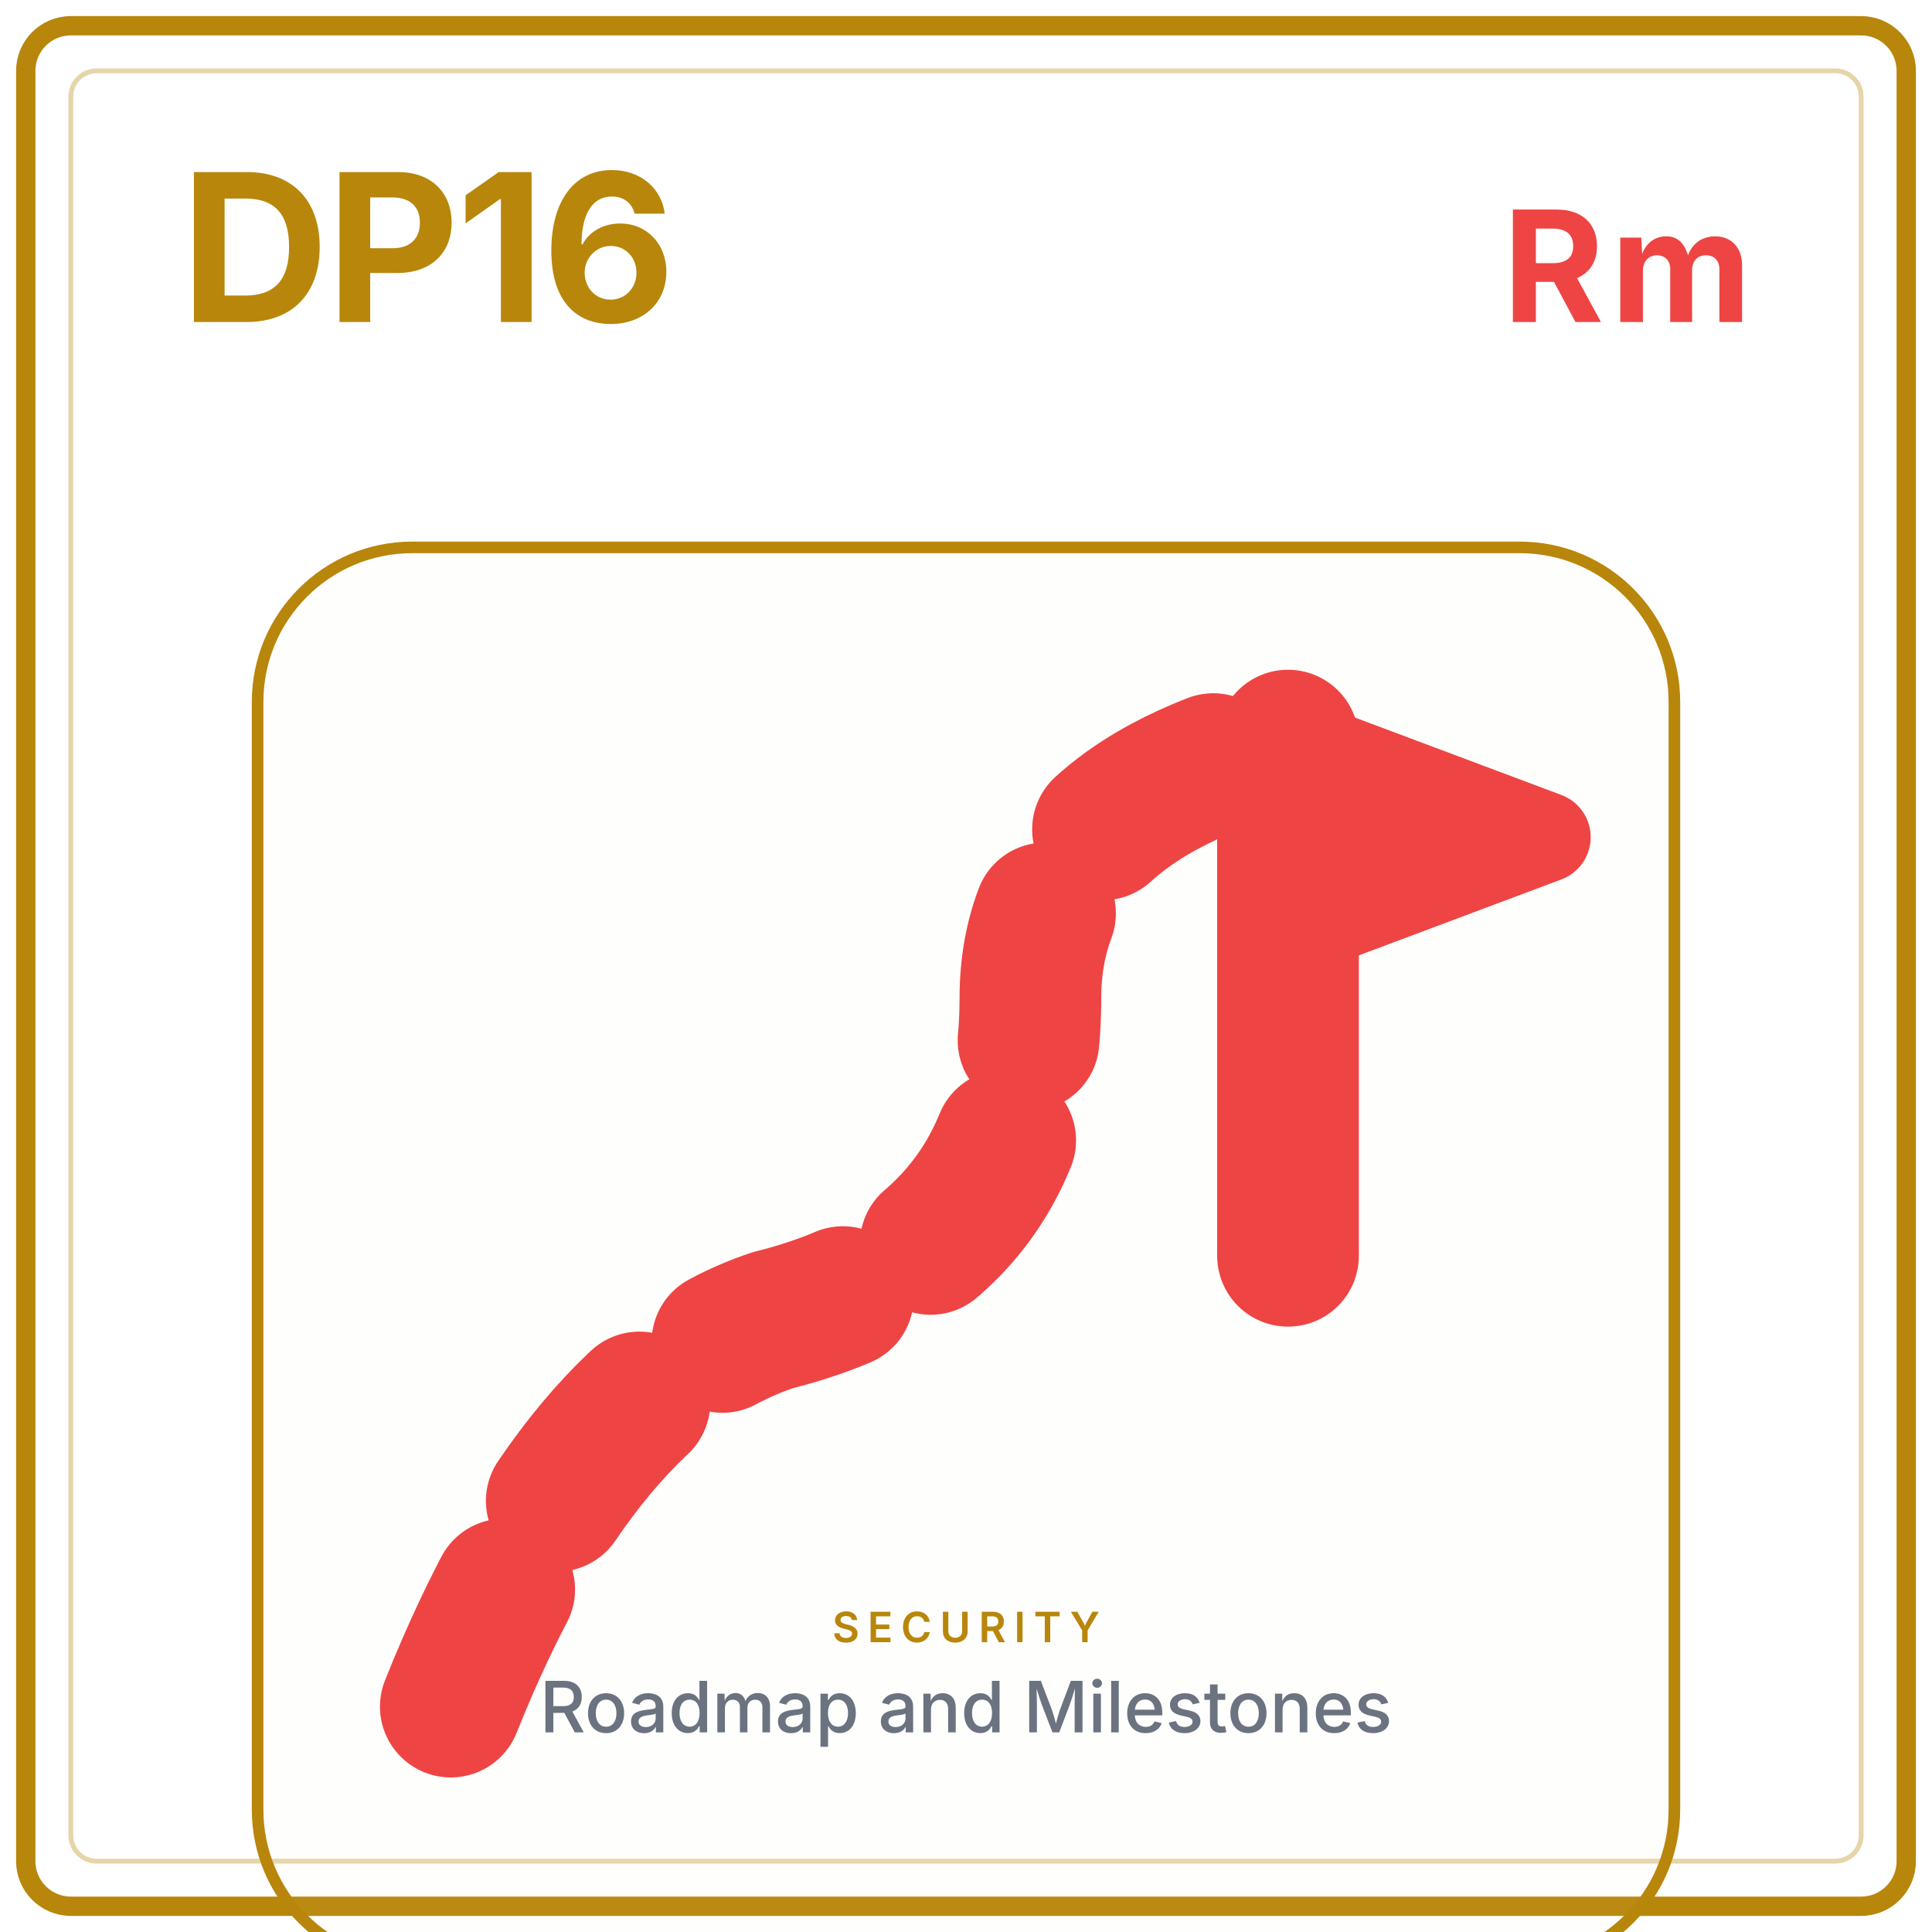
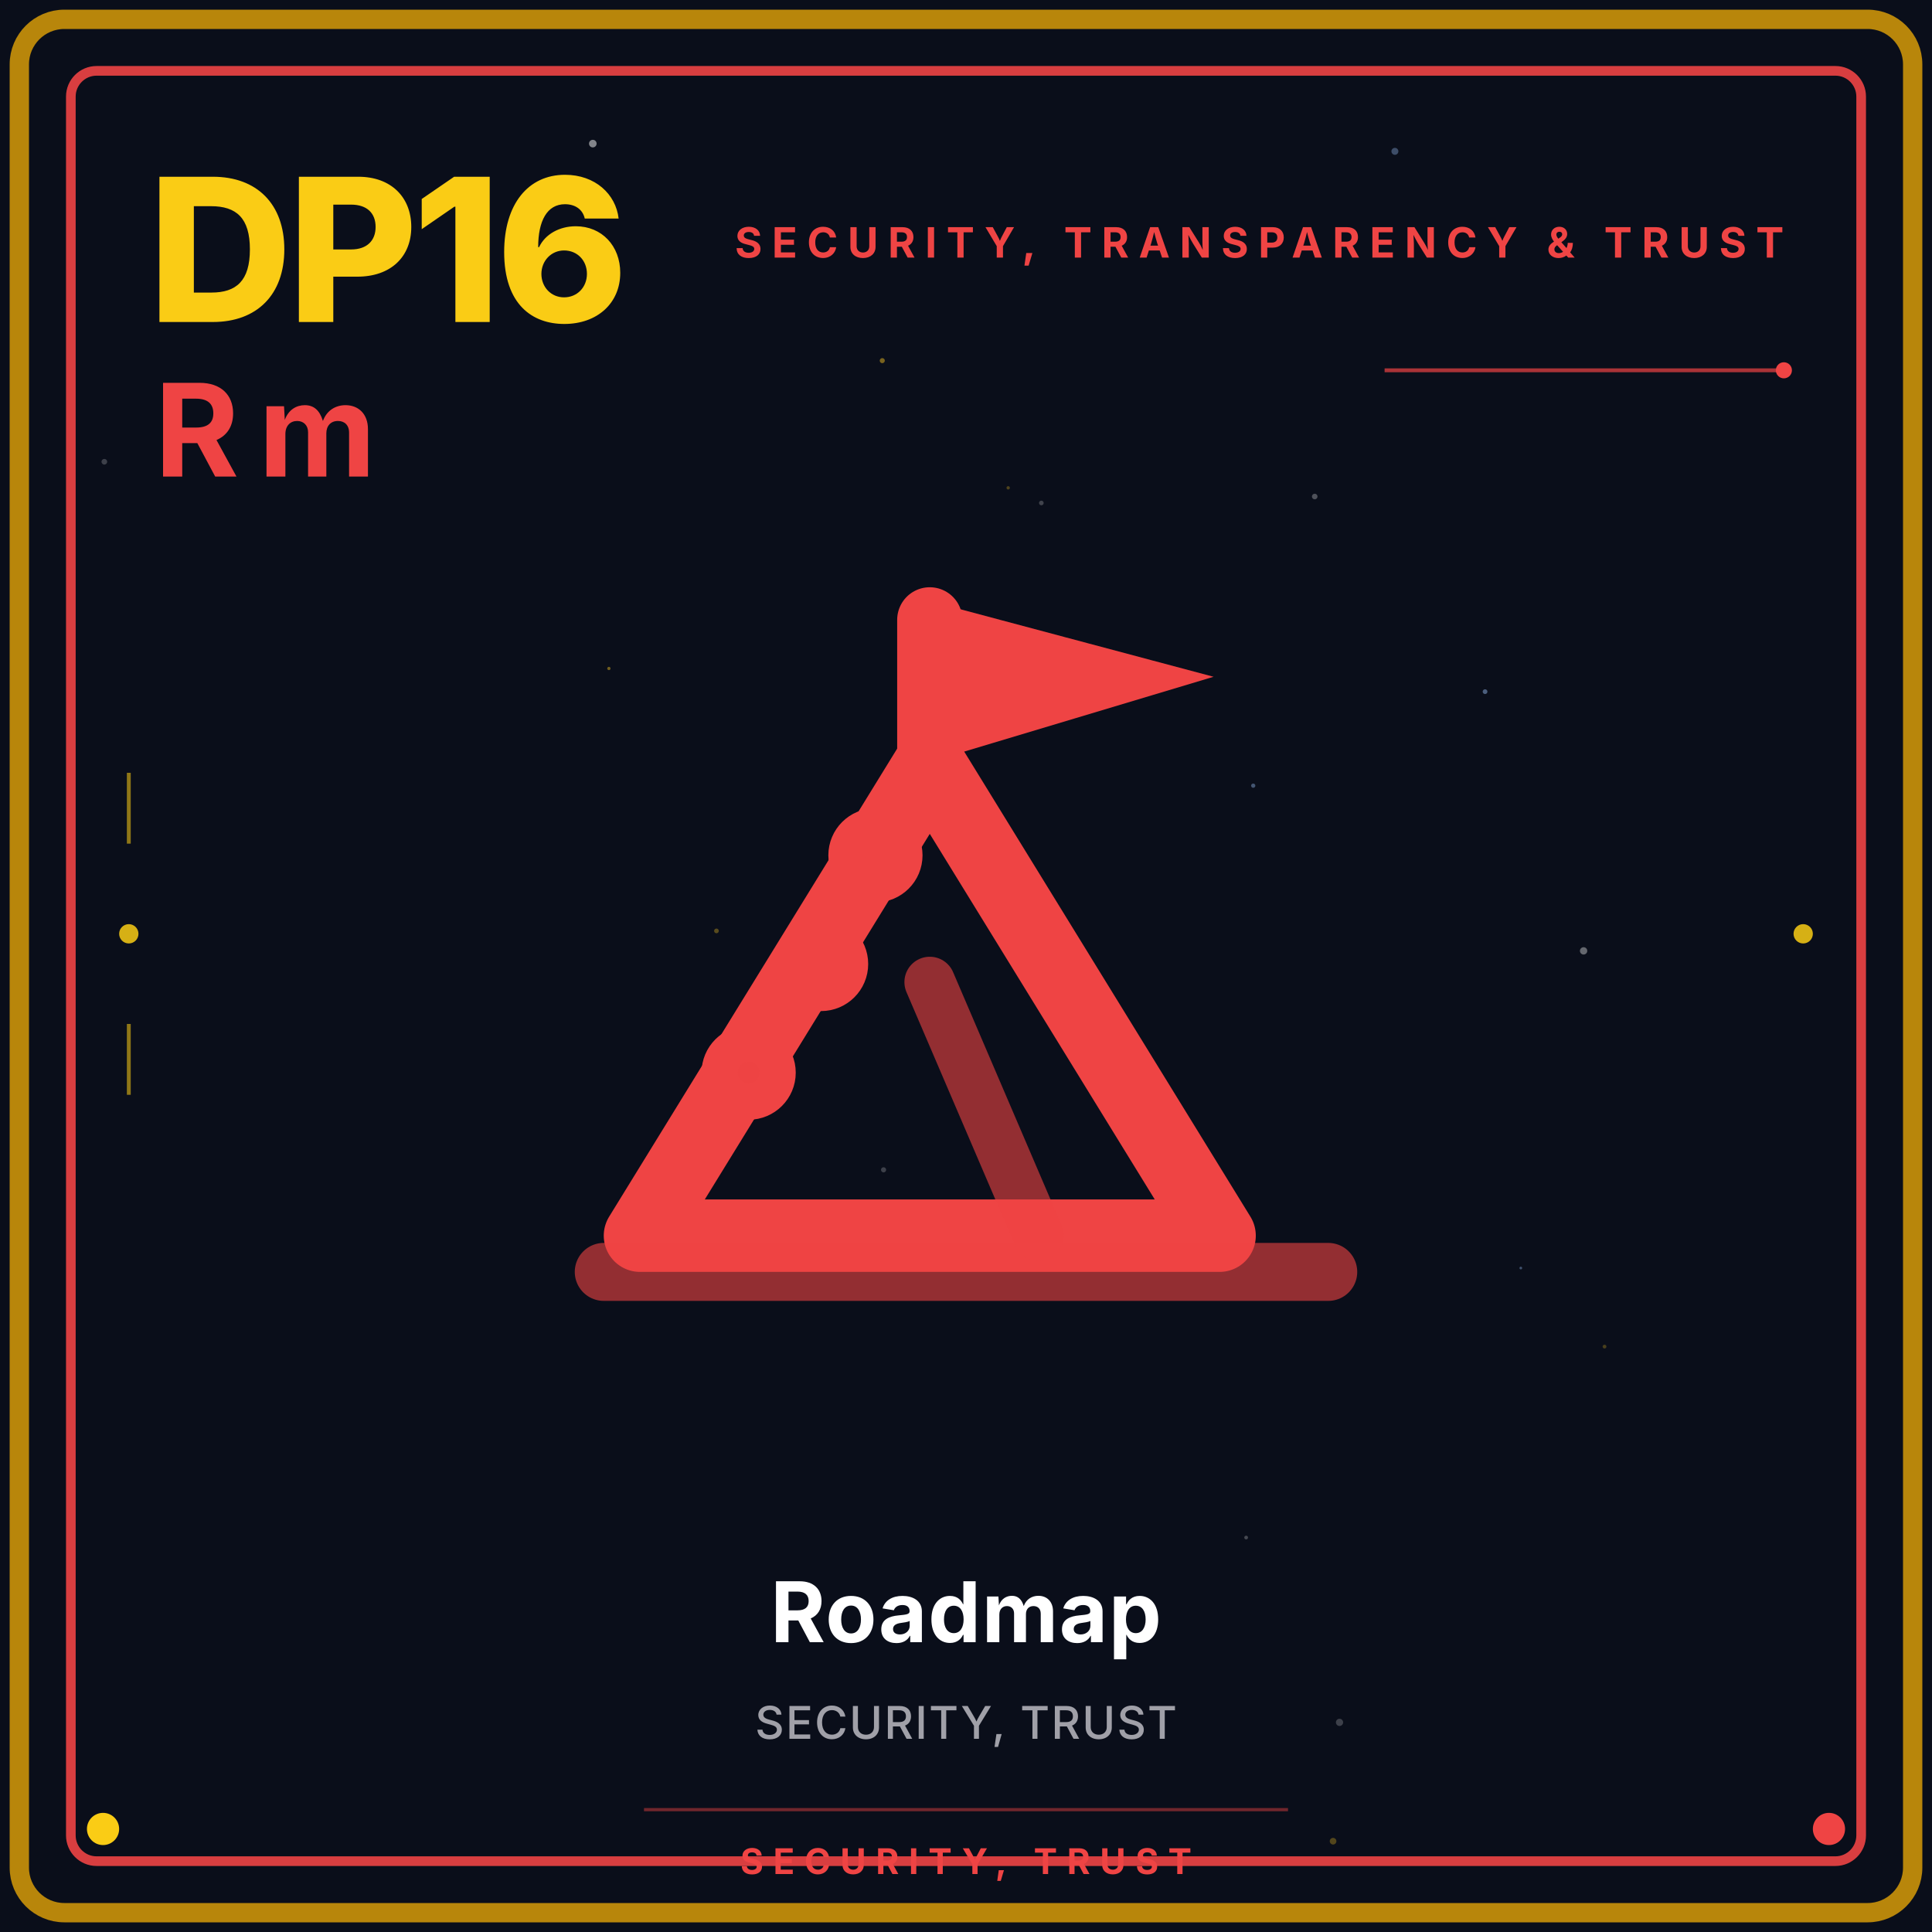
<svg xmlns="http://www.w3.org/2000/svg" viewBox="0 0 600 600" width="600" height="600" role="img" aria-labelledby="t">
-   <rect width="600" height="600" fill="#ffffff" />
-   <rect x="8" y="8" width="584" height="584" rx="14" fill="none" stroke="#b8860b" stroke-width="6" />
-   <rect x="22" y="22" width="556" height="556" rx="8" fill="none" stroke="#b8860b" stroke-width="1.5" stroke-opacity="0.35" />
-   <text x="56" y="100" font-family="Inter, &quot;SF Pro Text&quot;, &quot;Segoe UI&quot;, system-ui, sans-serif" font-size="64" font-weight="700" fill="#b8860b" letter-spacing="-1">DP16</text>
-   <text x="544" y="100" font-family="Inter, &quot;SF Pro Text&quot;, &quot;Segoe UI&quot;, system-ui, sans-serif" font-size="48" font-weight="700" fill="#ef4444" text-anchor="end" letter-spacing="2">Rm</text>
-   <svg x="60" y="150" width="480" height="480" viewBox="0 0 24 24" fill="none">
-     <rect x="1.0" y="1.0" width="22" height="22" rx="2.4" fill="#f5e9c8" fill-opacity="0.04" stroke="#b8860b" stroke-width="0.18" />
-     <path d="M 4 19 Q 6 14 9 13 Q 13 12 13 8 Q 13 5 17 4" fill="none" stroke="#ef4444" stroke-width="2.2" stroke-opacity="1.0" stroke-linejoin="round" stroke-linecap="round" stroke-dasharray="2.0 1.6" />
-     <circle cx="4" cy="19" r="1.0" fill="#ef4444" stroke="none" stroke-width="2.2" stroke-opacity="1.0" />
-     <circle cx="9" cy="13" r="1.0" fill="#ef4444" stroke="none" stroke-width="2.2" stroke-opacity="1.0" />
-     <circle cx="13" cy="8" r="1.0" fill="#ef4444" stroke="none" stroke-width="2.2" stroke-opacity="1.0" />
-     <path d="M 17 4 L 17 12" fill="none" stroke="#ef4444" stroke-width="2.2" stroke-opacity="1.0" stroke-linejoin="round" stroke-linecap="round" />
-     <path d="M 17 4 L 21 5.5 L 17 7 Z" fill="#ef4444" stroke="#ef4444" stroke-width="1.4" stroke-linejoin="round" />
+   <rect width="600" height="600" fill="#0a0e1a" />
+   <circle cx="222.5" cy="289.1" r="0.73" fill="#e8b923" fill-opacity="0.36" />
+   <circle cx="498.3" cy="418.2" r="0.59" fill="#e8b923" fill-opacity="0.28" />
+   <circle cx="189.1" cy="207.6" r="0.51" fill="#e8b923" fill-opacity="0.46" />
+   <circle cx="32.4" cy="143.4" r="0.88" fill="#ffffff" fill-opacity="0.21" />
+   <circle cx="472.3" cy="393.8" r="0.42" fill="#a0c8ff" fill-opacity="0.36" />
+   <circle cx="414.0" cy="571.8" r="1.03" fill="#e8b923" fill-opacity="0.33" />
+   <circle cx="461.2" cy="214.8" r="0.74" fill="#a0c8ff" fill-opacity="0.43" />
+   <circle cx="184.1" cy="44.6" r="1.18" fill="#ffffff" fill-opacity="0.49" />
+   <circle cx="313.1" cy="151.5" r="0.52" fill="#e8b923" fill-opacity="0.31" />
+   <circle cx="274.0" cy="112.0" r="0.79" fill="#e8b923" fill-opacity="0.5" />
+   <circle cx="491.8" cy="295.3" r="1.14" fill="#ffffff" fill-opacity="0.37" />
+   <circle cx="274.4" cy="363.3" r="0.8" fill="#ffffff" fill-opacity="0.21" />
+   <circle cx="416.0" cy="534.9" r="1.12" fill="#ffffff" fill-opacity="0.21" />
+   <circle cx="389.2" cy="244.0" r="0.66" fill="#a0c8ff" fill-opacity="0.38" />
+   <circle cx="387.0" cy="477.5" r="0.58" fill="#ffffff" fill-opacity="0.24" />
+   <circle cx="323.4" cy="156.2" r="0.72" fill="#ffffff" fill-opacity="0.22" />
+   <circle cx="433.2" cy="47.0" r="1.08" fill="#a0c8ff" fill-opacity="0.34" />
+   <circle cx="408.3" cy="154.2" r="0.87" fill="#ffffff" fill-opacity="0.28" />
+   <rect x="6" y="6" width="588" height="588" rx="14" fill="none" stroke="#b8860b" stroke-width="6" />
+   <rect x="22" y="22" width="556" height="556" rx="8" fill="none" stroke="#ef4444" stroke-width="3" stroke-opacity="0.9" />
+   <text x="46" y="100" font-family="'Inter','SF Pro Display','Segoe UI','Liberation Sans','DejaVu Sans',system-ui,sans-serif" font-size="62" font-weight="800" fill="#facc15" letter-spacing="-1.5">DP16</text>
+   <text x="48" y="148" font-family="'Inter','SF Pro Display','Segoe UI','Liberation Sans','DejaVu Sans',system-ui,sans-serif" font-size="40" font-weight="700" fill="#ef4444" letter-spacing="6">Rm</text>
+   <text x="554" y="80" font-family="'Inter','SF Pro Display','Segoe UI','Liberation Sans','DejaVu Sans',system-ui,sans-serif" font-size="13" font-weight="700" fill="#ef4444" letter-spacing="3" text-anchor="end">SECURITY, TRANSPARENCY &amp; TRUST</text>
+   <line x1="430" y1="115" x2="554" y2="115" stroke="#ef4444" stroke-width="1.2" stroke-opacity="0.7" />
+   <circle cx="554" cy="115" r="2.5" fill="#ef4444" />
+   <circle cx="40" cy="290" r="3" fill="#facc15" fill-opacity="0.85" />
+   <line x1="40" y1="240" x2="40" y2="262" stroke="#facc15" stroke-width="1.2" stroke-opacity="0.55" />
+   <line x1="40" y1="318" x2="40" y2="340" stroke="#facc15" stroke-width="1.2" stroke-opacity="0.55" />
+   <circle cx="560" cy="290" r="3" fill="#facc15" fill-opacity="0.85" />
+   <svg x="165" y="170" width="270" height="270" viewBox="0 0 24 24" fill="none" stroke="#ef4444">
+     <path d="M3 19 L11 6 L19 19 Z" stroke="#ef4444" stroke-width="2" fill="none" stroke-linejoin="round" />
+     <path d="M14 19 L11 12" stroke="#ef4444" stroke-width="1.4" stroke-linecap="round" stroke-opacity="0.6" />
+     <line x1="11" y1="6" x2="11" y2="2" stroke="#ef4444" stroke-width="1.8" stroke-linecap="round" />
+     <path d="M11 2 L17 3.6 L11 5.4 Z" fill="#ef4444" />
+     <circle cx="6" cy="14.5" r="0.8" fill="#ef4444" fill-opacity="0.7" />
+     <circle cx="8" cy="11.5" r="0.8" fill="#ef4444" fill-opacity="0.85" />
+     <circle cx="9.5" cy="8.5" r="0.8" fill="#ef4444" />
+     <line x1="2" y1="20" x2="22" y2="20" stroke="#ef4444" stroke-width="1.6" stroke-linecap="round" stroke-opacity="0.6" />
  </svg>
-   <text x="300" y="538" font-family="Inter, &quot;SF Pro Text&quot;, &quot;Segoe UI&quot;, system-ui, sans-serif" font-size="22" font-weight="500" fill="#6b7280" text-anchor="middle">Roadmap and Milestones</text>
-   <text x="300" y="510" font-family="Inter, &quot;SF Pro Text&quot;, &quot;Segoe UI&quot;, system-ui, sans-serif" font-size="13" font-weight="600" fill="#b8860b" text-anchor="middle" letter-spacing="2.5">SECURITY</text>
+   <text x="300" y="510" font-family="'Inter','SF Pro Display','Segoe UI','Liberation Sans','DejaVu Sans',system-ui,sans-serif" font-size="26" font-weight="700" fill="#ffffff" text-anchor="middle" letter-spacing="0.3">Roadmap</text>
+   <text x="300" y="540" font-family="'Inter','SF Pro Display','Segoe UI','Liberation Sans','DejaVu Sans',system-ui,sans-serif" font-size="14" font-weight="500" fill="#a0a0a8" text-anchor="middle" letter-spacing="0.5">SECURITY, TRUST</text>
+   <line x1="200" y1="562" x2="400" y2="562" stroke="#ef4444" stroke-width="1" stroke-opacity="0.45" />
+   <text x="300" y="582" font-family="'Inter','SF Pro Display','Segoe UI','Liberation Sans','DejaVu Sans',system-ui,sans-serif" font-size="11" font-weight="700" fill="#ef4444" letter-spacing="3" text-anchor="middle">SECURITY, TRUST</text>
+   <circle cx="32" cy="568" r="5" fill="#facc15" />
+   <circle cx="568" cy="568" r="5" fill="#ef4444" />
</svg>
